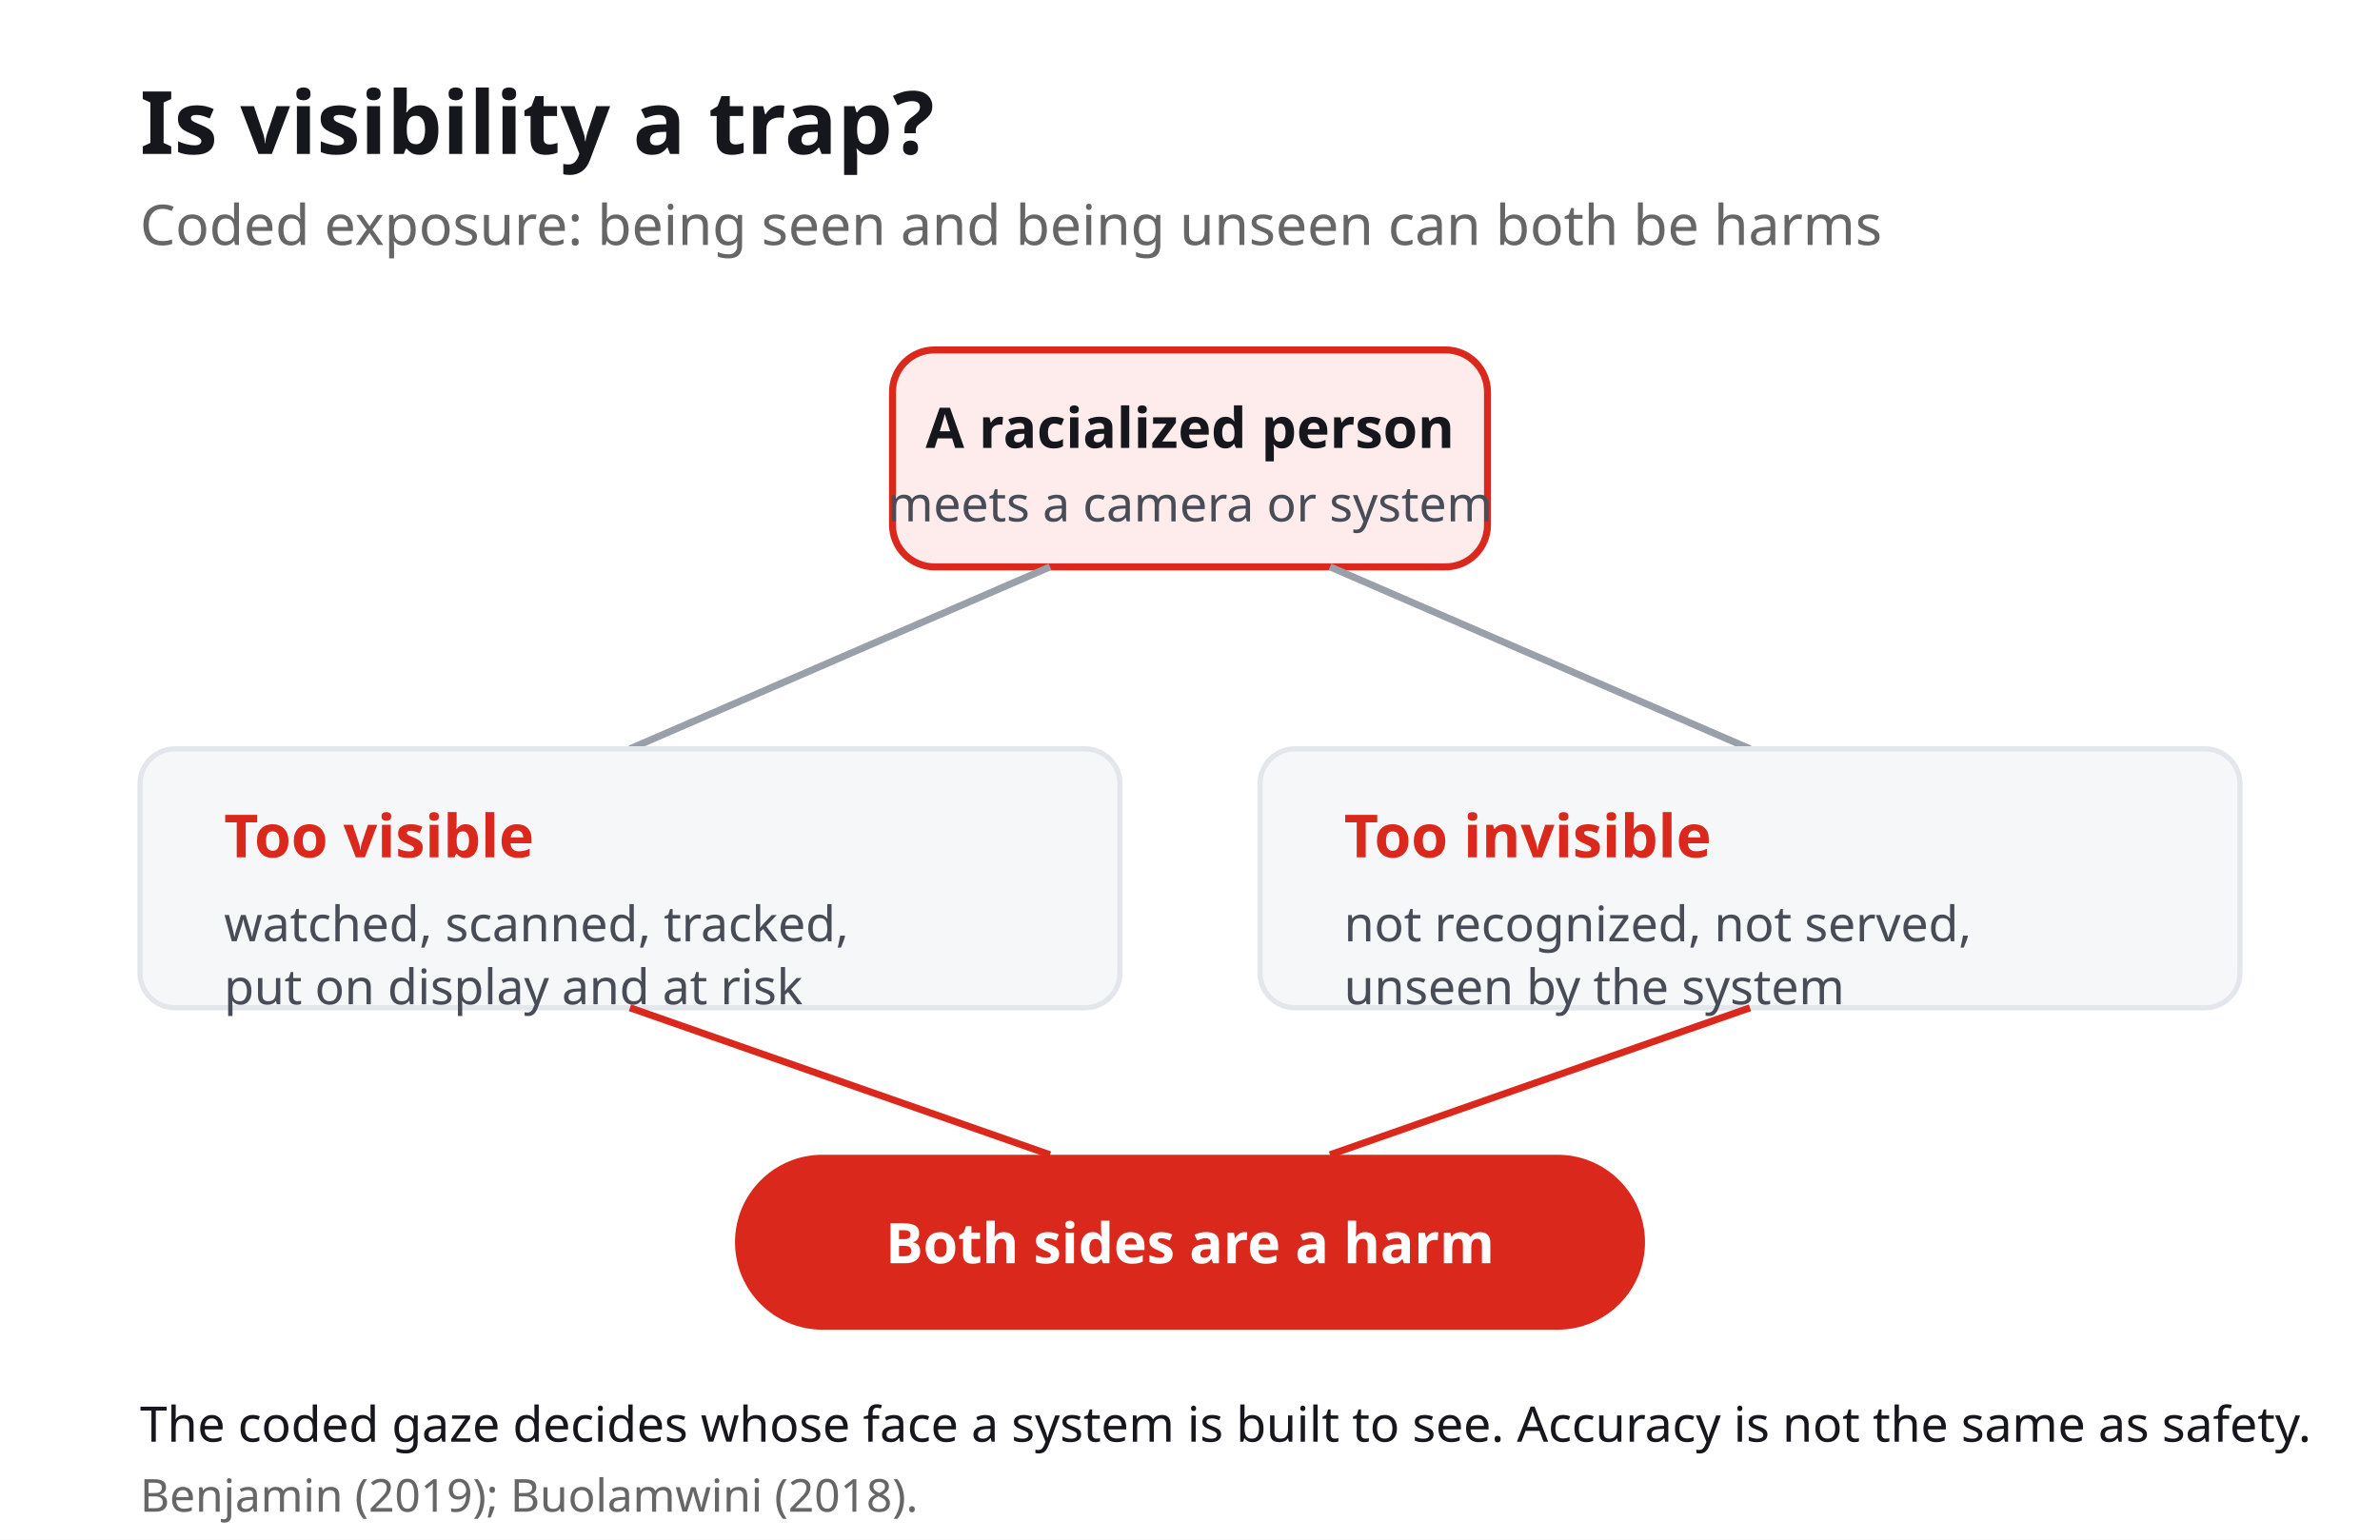
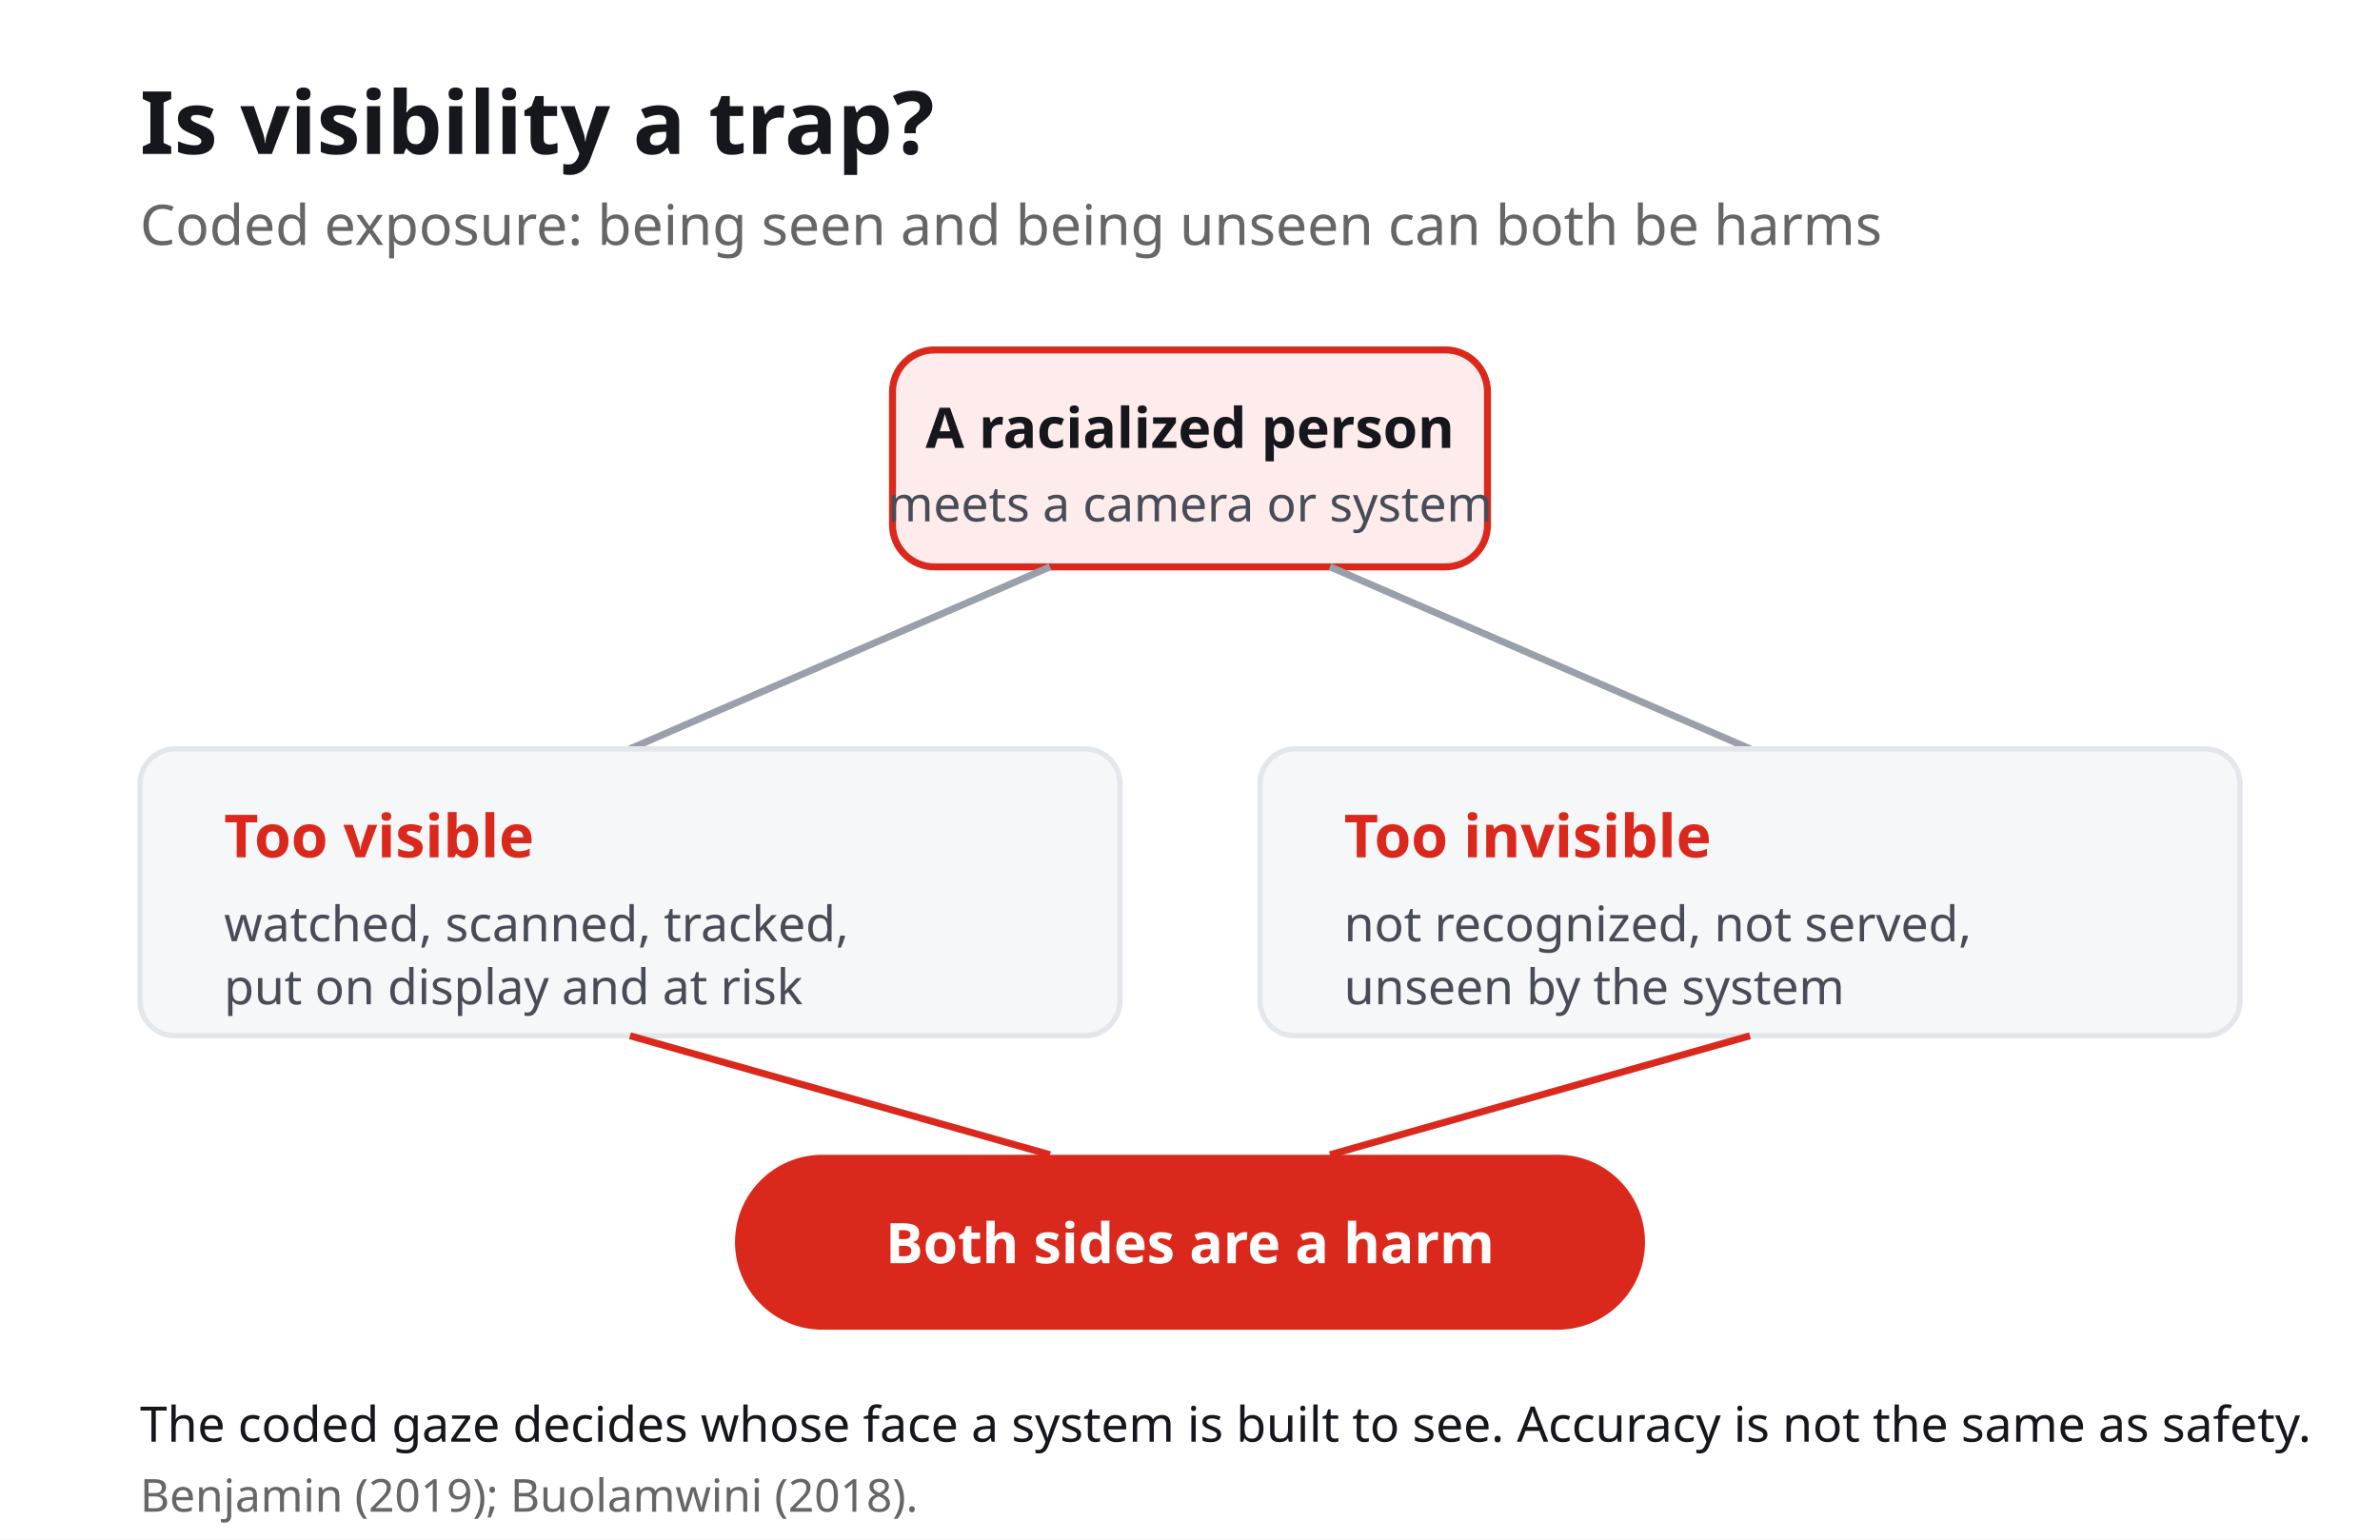
<svg xmlns="http://www.w3.org/2000/svg" viewBox="0 0 680 440" font-family="'IBM Plex Sans', 'Segoe UI', system-ui, sans-serif">
  <rect width="680" height="440" fill="#ffffff" />
  <text x="40" y="44" font-size="25" font-weight="700" fill="#15171C">Is visibility a trap?</text>
  <text x="40" y="70" font-size="16" fill="#666">Coded exposure: being seen and being unseen can both be harms</text>
  <rect x="255" y="100" width="170" height="62" rx="12" fill="#fdeceb" stroke="#DA291C" stroke-width="2" />
  <text x="340" y="128" text-anchor="middle" font-size="16" font-weight="700" fill="#15171C">A racialized person</text>
  <text x="340" y="149" text-anchor="middle" font-size="14" fill="#474C57">meets a camera or system</text>
  <line x1="300" y1="162" x2="180" y2="214" stroke="#9aa0aa" stroke-width="2" />
  <line x1="380" y1="162" x2="500" y2="214" stroke="#9aa0aa" stroke-width="2" />
-   <rect x="40" y="214" width="280" height="74" rx="10" fill="#f5f7f9" stroke="#e3e7ec" stroke-width="1.5" />
+   <rect x="40" y="214" width="280" height="82" rx="10" fill="#f5f7f9" stroke="#e3e7ec" stroke-width="1.5" />
  <text x="64" y="245" font-size="17" font-weight="700" fill="#DA291C">Too visible</text>
  <text x="64" y="269" font-size="14" fill="#474C57">watched, scanned, tracked,</text>
  <text x="64" y="287" font-size="14" fill="#474C57">put on display and at risk</text>
-   <rect x="360" y="214" width="280" height="74" rx="10" fill="#f5f7f9" stroke="#e3e7ec" stroke-width="1.5" />
+   <rect x="360" y="214" width="280" height="82" rx="10" fill="#f5f7f9" stroke="#e3e7ec" stroke-width="1.5" />
  <text x="384" y="245" font-size="17" font-weight="700" fill="#DA291C">Too invisible</text>
  <text x="384" y="269" font-size="14" fill="#474C57">not recognized, not served,</text>
  <text x="384" y="287" font-size="14" fill="#474C57">unseen by the system</text>
-   <line x1="180" y1="288" x2="300" y2="330" stroke="#DA291C" stroke-width="2" />
-   <line x1="500" y1="288" x2="380" y2="330" stroke="#DA291C" stroke-width="2" />
+   <line x1="180" y1="296" x2="300" y2="330" stroke="#DA291C" stroke-width="2" />
+   <line x1="500" y1="296" x2="380" y2="330" stroke="#DA291C" stroke-width="2" />
  <rect x="210" y="330" width="260" height="50" rx="25" fill="#DA291C" />
  <text x="340" y="361" text-anchor="middle" font-size="16" font-weight="700" fill="#ffffff">Both sides are a harm</text>
  <text x="40" y="412" font-size="14" fill="#15171C">The coded gaze decides whose face a system is built to see. Accuracy is not the same as safety.</text>
  <text x="40" y="432" font-size="13" fill="#666">Benjamin (2019); Buolamwini (2018).</text>
</svg>
